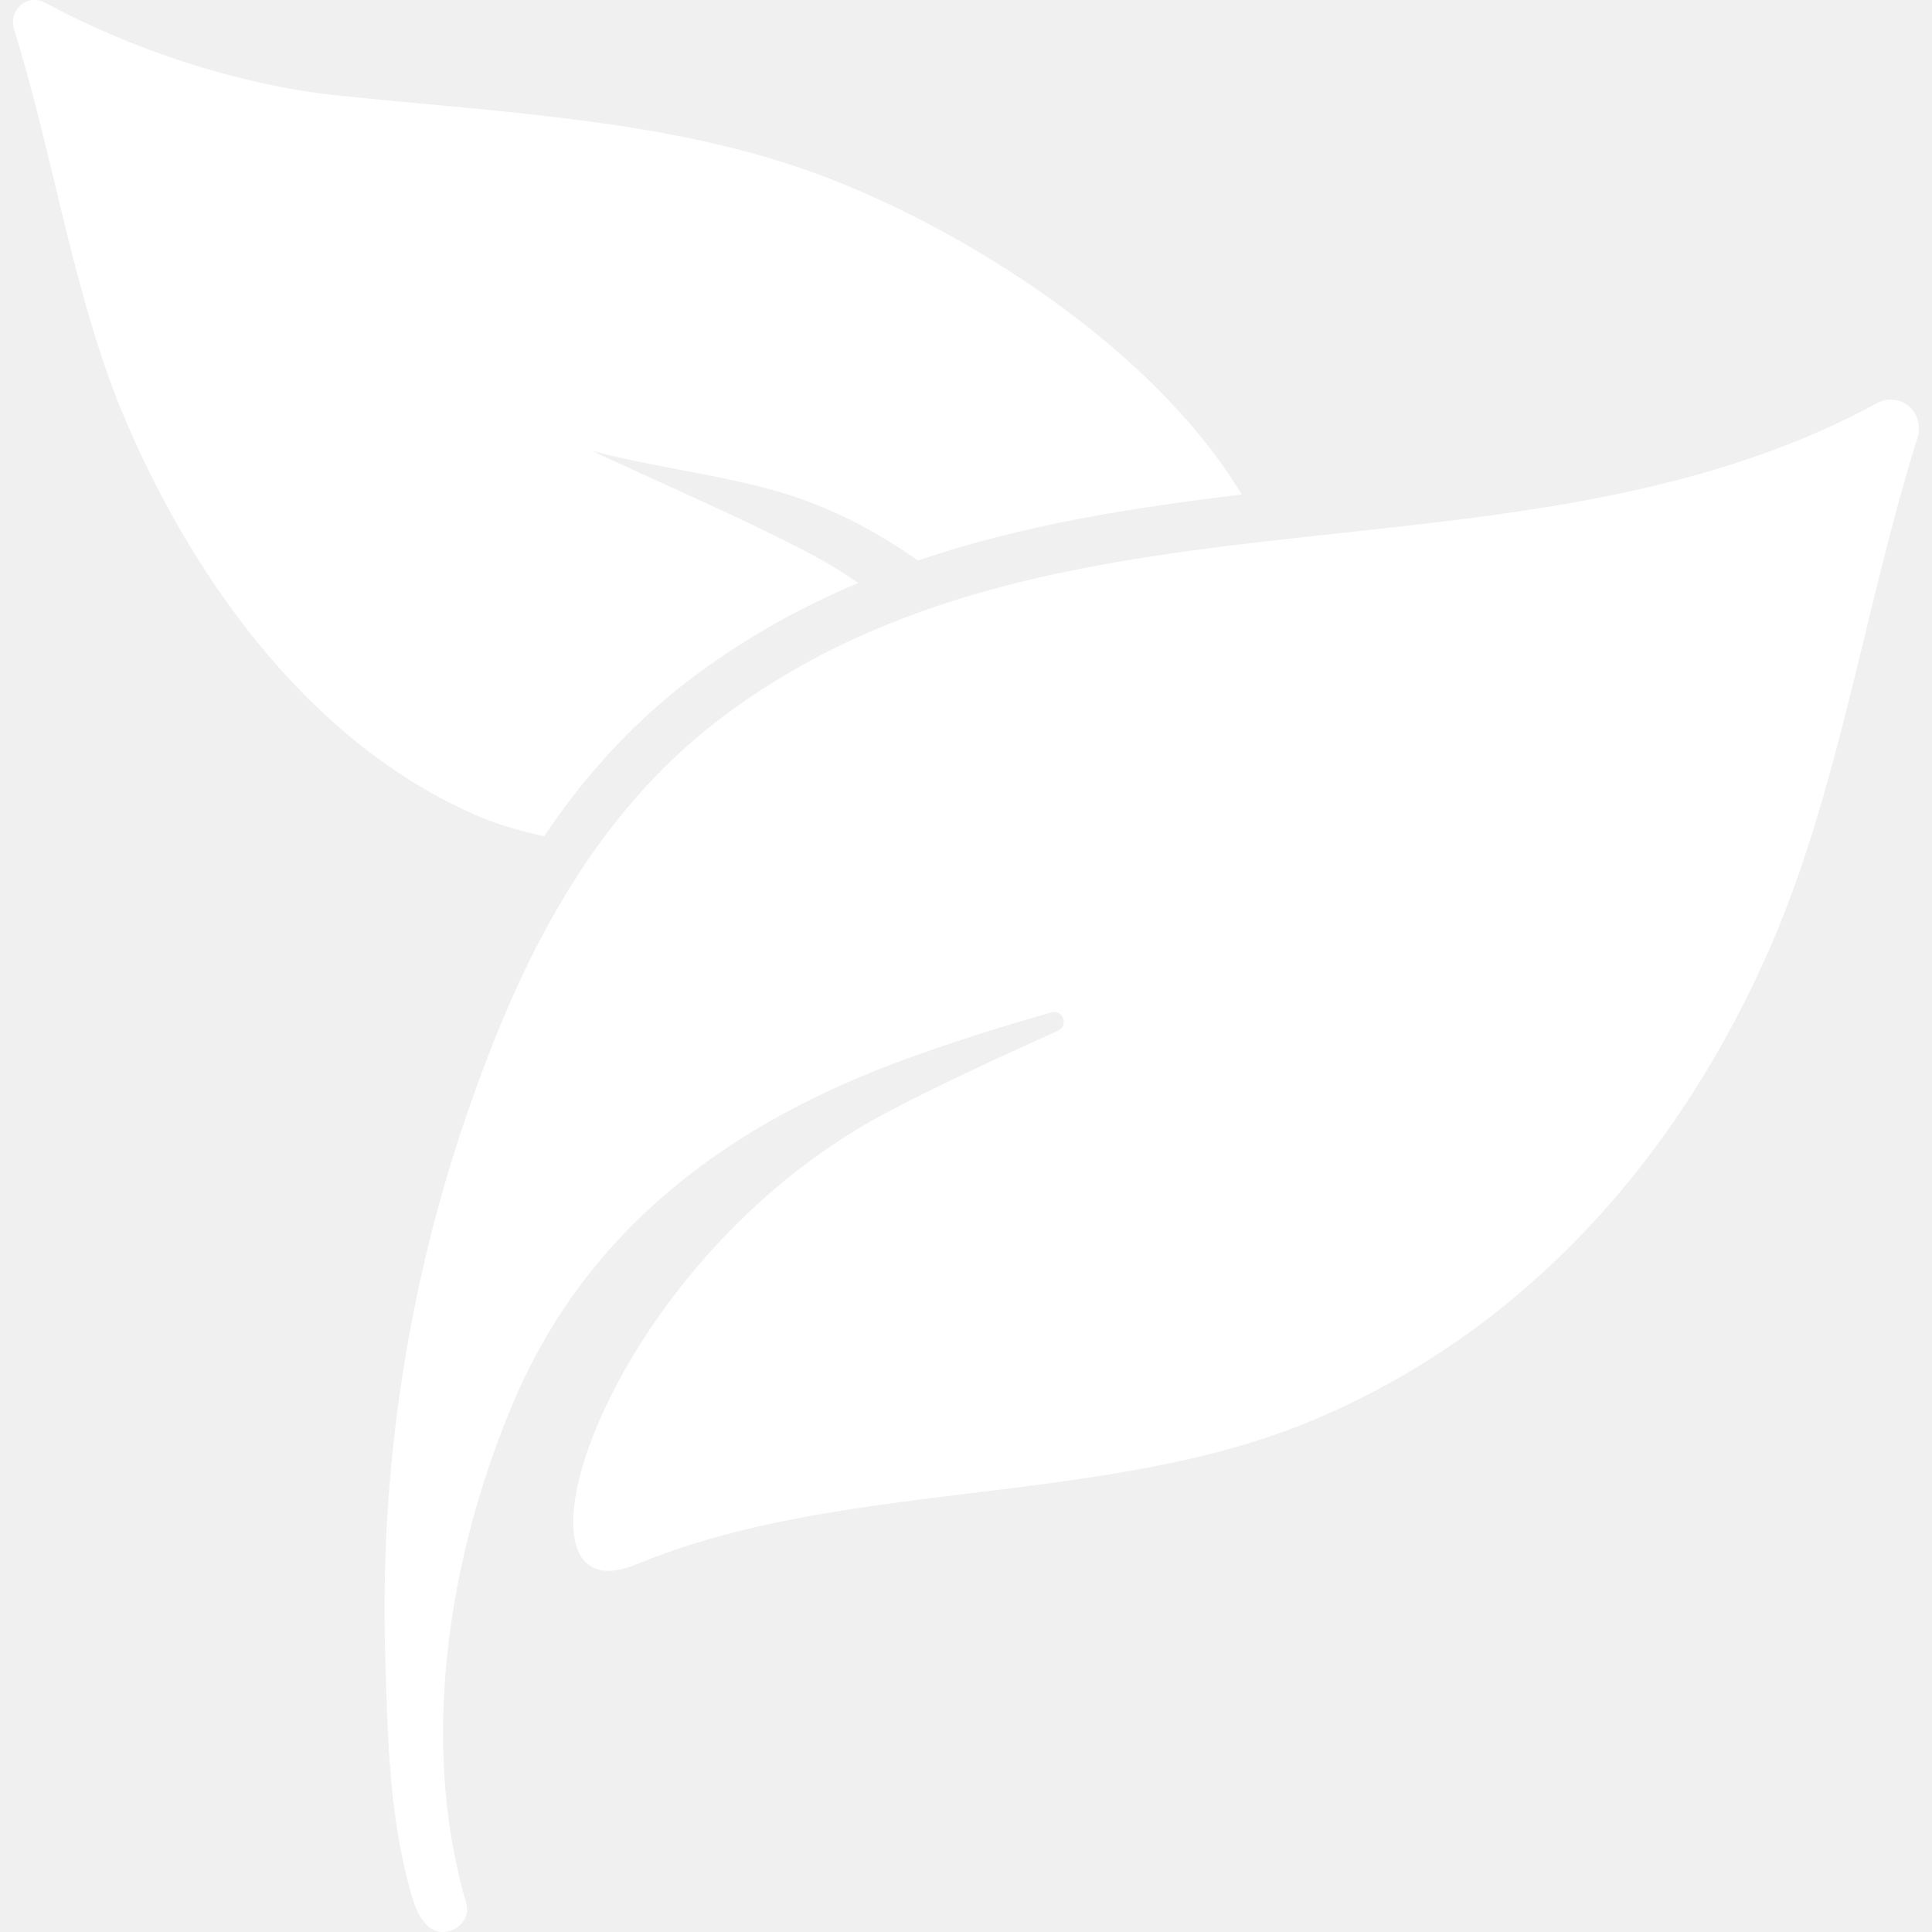
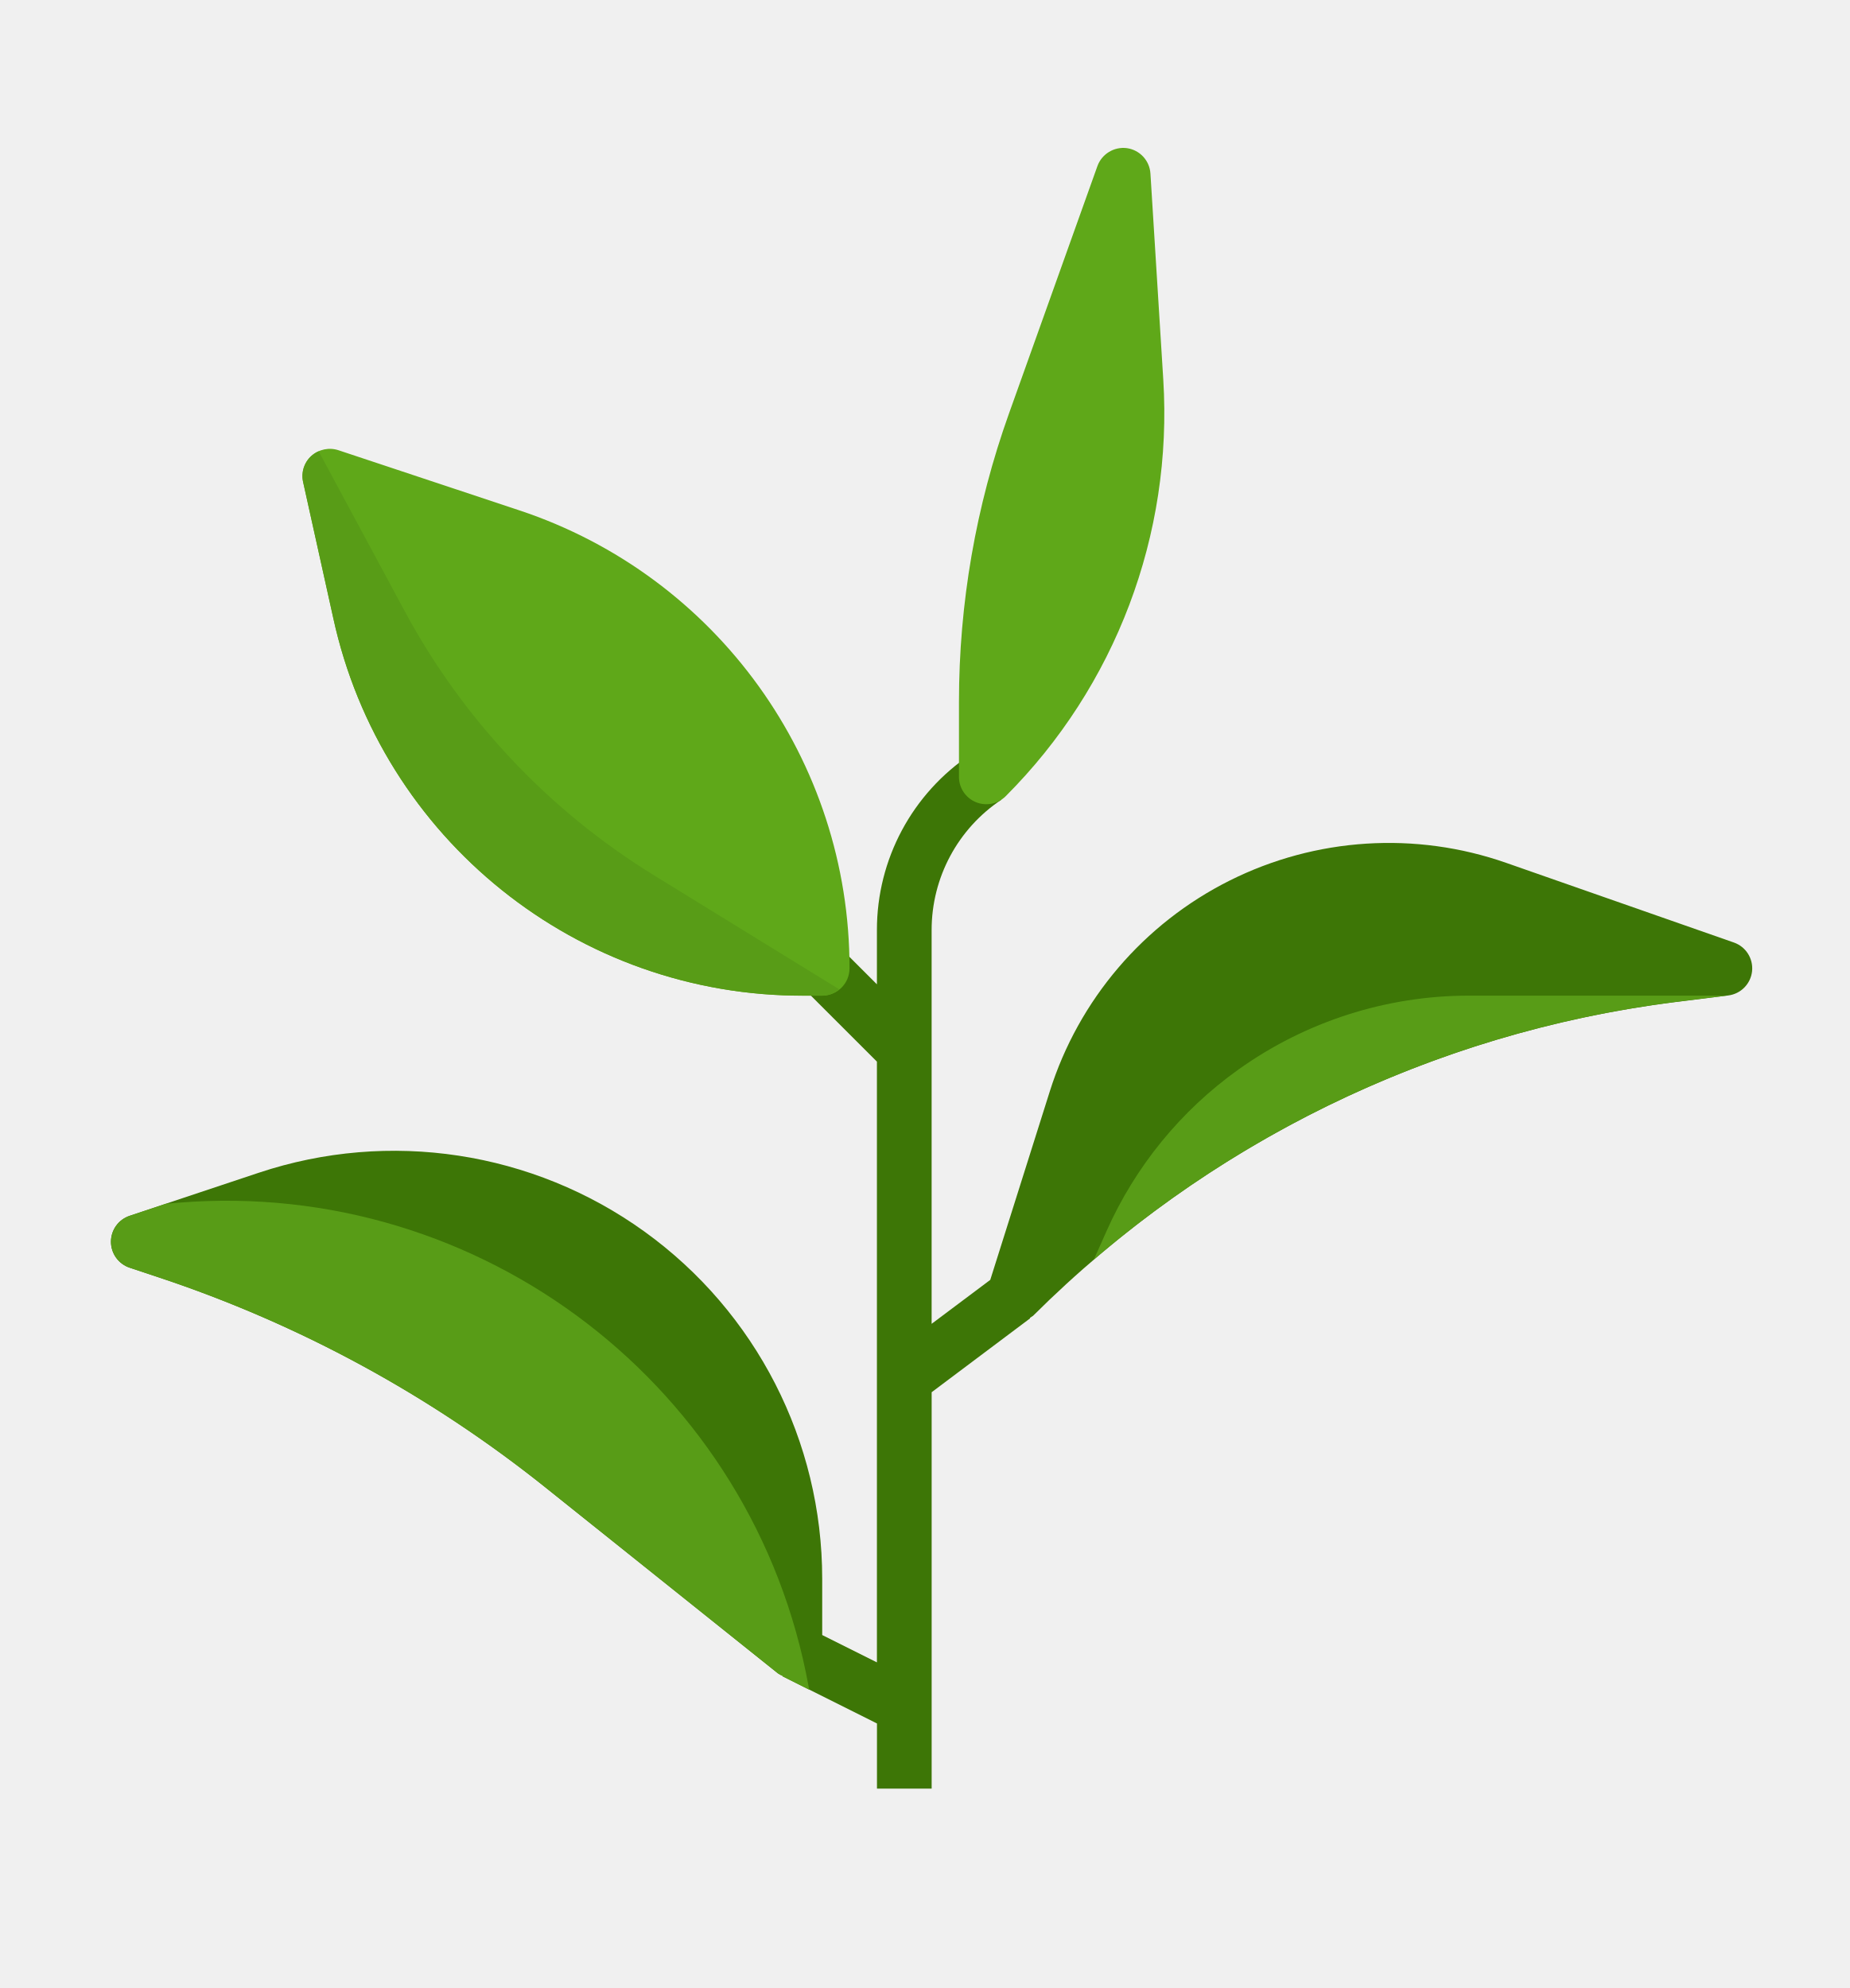
- <svg xmlns="http://www.w3.org/2000/svg" version="1.1" id="Capa_1" x="0px" y="0px" width="512px" height="512px" viewBox="0 0 978.673 978.673" style="enable-background:new 0 0 978.673 978.673;" xml:space="preserve">
+ <svg xmlns="http://www.w3.org/2000/svg" version="1.1" id="Capa_1" x="0px" y="0px" width="64.14px" height="68.945px" viewBox="0 0 64.14 68.945" enable-background="new 0 0 64.14 68.945" xml:space="preserve">
  <g>
-     <path d="M64.126,214.123c35.6,82.801,95.7,164.7,179.8,200.001c9.6,4,20.5,7,31.7,9.5c22.4-33.4,48.1-60.501,78.2-82.7   c25.899-19,53-33.9,80.899-45.601c-8-5.6-16.399-10.7-25.2-15.3c-35-18.3-72.899-34.4-109.8-51.7c34.7,9.4,74.5,12.9,107.7,25   c20.7,7.601,39.8,18.101,57.6,30.601c53.101-18.101,108.601-26.801,164-33.4c-44.899-74.6-140.7-134.5-212.9-161.6   c-75.4-28.301-160.8-31.801-244.7-40.5c-51.4-5.301-107.3-24.5-148.2-46.9c-9.3-5.1-19.2,3.4-16,13.7   C27.326,79.523,37.526,152.323,64.126,214.123z" fill="#FFFFFF" />
-     <path d="M950.627,204.323c-94.601,51.4-203.101,57.7-309.4,69.9c-51.899,6-103.3,13.399-152.201,28.2   c-10.6,3.199-21.199,6.8-31.6,10.8c-30.9,11.8-60.7,27.3-88.8,48c-26.4,19.399-48,42.4-66.2,67.7   c-29,40.399-49.2,86.899-65.8,135.2c-30.3,87.699-44.2,180.899-41.5,273.6c1.1,37.6,1.7,76.7,11,113.4   c2.1,8.1,4.1,18.399,10.4,24.399c8.2,7.9,22.9-0.2,19.6-11.7c-23.8-81.1-9-175.899,23.9-253.399   c37.8-89.101,110.8-142.101,200-174.4c23.7-8.6,47.901-16.1,72.5-23.2c0.5-0.199,1-0.199,1.5-0.199c4.9,0,7,7.199,1.9,9.5   c-29,13.1-57.8,26.3-85.201,40.6c-134.2,70-192.8,233-142.5,233c4.101,0,8.9-1.1,14.4-3.4c77.6-32.1,169.8-32.399,255.1-48.199   c30-5.5,59.2-13,86.601-24.4c108.8-45.4,186.6-134.2,232.899-241c34.5-79.7,47.9-173.8,74-256.601c3.4-10.6-4.1-19.699-13.3-19.699   C955.627,202.323,953.127,202.924,950.627,204.323z" fill="#FFFFFF" />
+     <path fill="#3D7606" d="M60.12,32.687l-7.89-2.761c-3.148-1.103-6.609-0.881-9.592,0.612s-5.234,4.131-6.238,7.312l-2.064,6.537   l-2.033,1.524V32.259c-0.002-1.82,0.908-3.52,2.423-4.527l-1.053-1.579c-2.043,1.36-3.27,3.651-3.267,6.105v1.879l-1.227-1.227   l-1.341,1.341l2.568,2.567v20.834l-1.897-0.948v-1.952c0-4.771-2.293-9.251-6.164-12.041c-3.872-2.789-8.847-3.548-13.373-2.039   l-4.473,1.491c-0.39,0.128-0.652,0.491-0.652,0.901s0.263,0.773,0.652,0.901l1.016,0.338c4.868,1.618,9.411,4.089,13.416,7.295   l8.038,6.43c0.054,0.038,0.113,0.069,0.175,0.095l-0.006,0.012l3.27,1.636v2.259h1.896V48.283l3.414-2.562l-0.01-0.013   c0.039-0.023,0.076-0.048,0.112-0.075c6.006-5.986,13.828-9.812,22.24-10.877l1.866-0.233c0.437-0.055,0.778-0.403,0.825-0.841   C60.797,33.244,60.536,32.832,60.12,32.687z" />
+     <path fill="#5FA819" d="M40.335,13.161L39.89,6.019c-0.028-0.45-0.368-0.817-0.814-0.881c-0.444-0.059-0.871,0.199-1.024,0.621   l-3.068,8.585c-1.147,3.207-1.733,6.588-1.733,9.994v2.606c0,0.383,0.232,0.729,0.586,0.875c0.354,0.146,0.762,0.065,1.034-0.206   C38.68,23.802,40.671,18.54,40.335,13.161z" />
+     <path fill="#5FA819" d="M18.013,17.701l-6.275-2.086c-0.325-0.108-0.682-0.034-0.937,0.195c-0.254,0.229-0.365,0.578-0.291,0.911   l1.043,4.706c1.67,7.679,8.485,13.142,16.343,13.104h0.611c0.524,0,0.949-0.425,0.949-0.949   C29.464,26.375,24.851,19.976,18.013,17.701z" />
+     <g>
+       <path fill="#589C17" d="M22.677,30.357c-3.634-2.237-6.614-5.394-8.638-9.15l-2.991-5.557c-0.414,0.178-0.64,0.627-0.537,1.066    l1.043,4.706c1.669,7.681,8.484,13.146,16.343,13.108h0.611c0.216-0.003,0.423-0.082,0.588-0.222L22.677,30.357z" />
+       <path fill="#589C17" d="M42.942,37.091c-1.999,1.427-3.578,3.362-4.575,5.606l-0.439,0.986c5.694-4.88,12.692-7.985,20.131-8.93    l1.807-0.224h-8.928C48.071,34.529,45.276,35.425,42.942,37.091z" />
+       <path fill="#589C17" d="M28.058,58.601l-0.019-0.104C26.153,48.122,16.711,40.864,6.2,41.709l-0.441,0.036l-1.259,0.42    c-0.39,0.128-0.652,0.491-0.652,0.901s0.263,0.773,0.652,0.901l1.016,0.339c4.868,1.619,9.411,4.089,13.416,7.296l8.038,6.43    c0.054,0.038,0.113,0.069,0.175,0.095l-0.006,0.012L28.058,58.601z" />
+     </g>
  </g>
-   <g>
- </g>
-   <g>
- </g>
-   <g>
- </g>
-   <g>
- </g>
-   <g>
- </g>
-   <g>
- </g>
-   <g>
- </g>
-   <g>
- </g>
-   <g>
- </g>
-   <g>
- </g>
-   <g>
- </g>
-   <g>
- </g>
-   <g>
- </g>
-   <g>
- </g>
-   <g>
- </g>
</svg>
